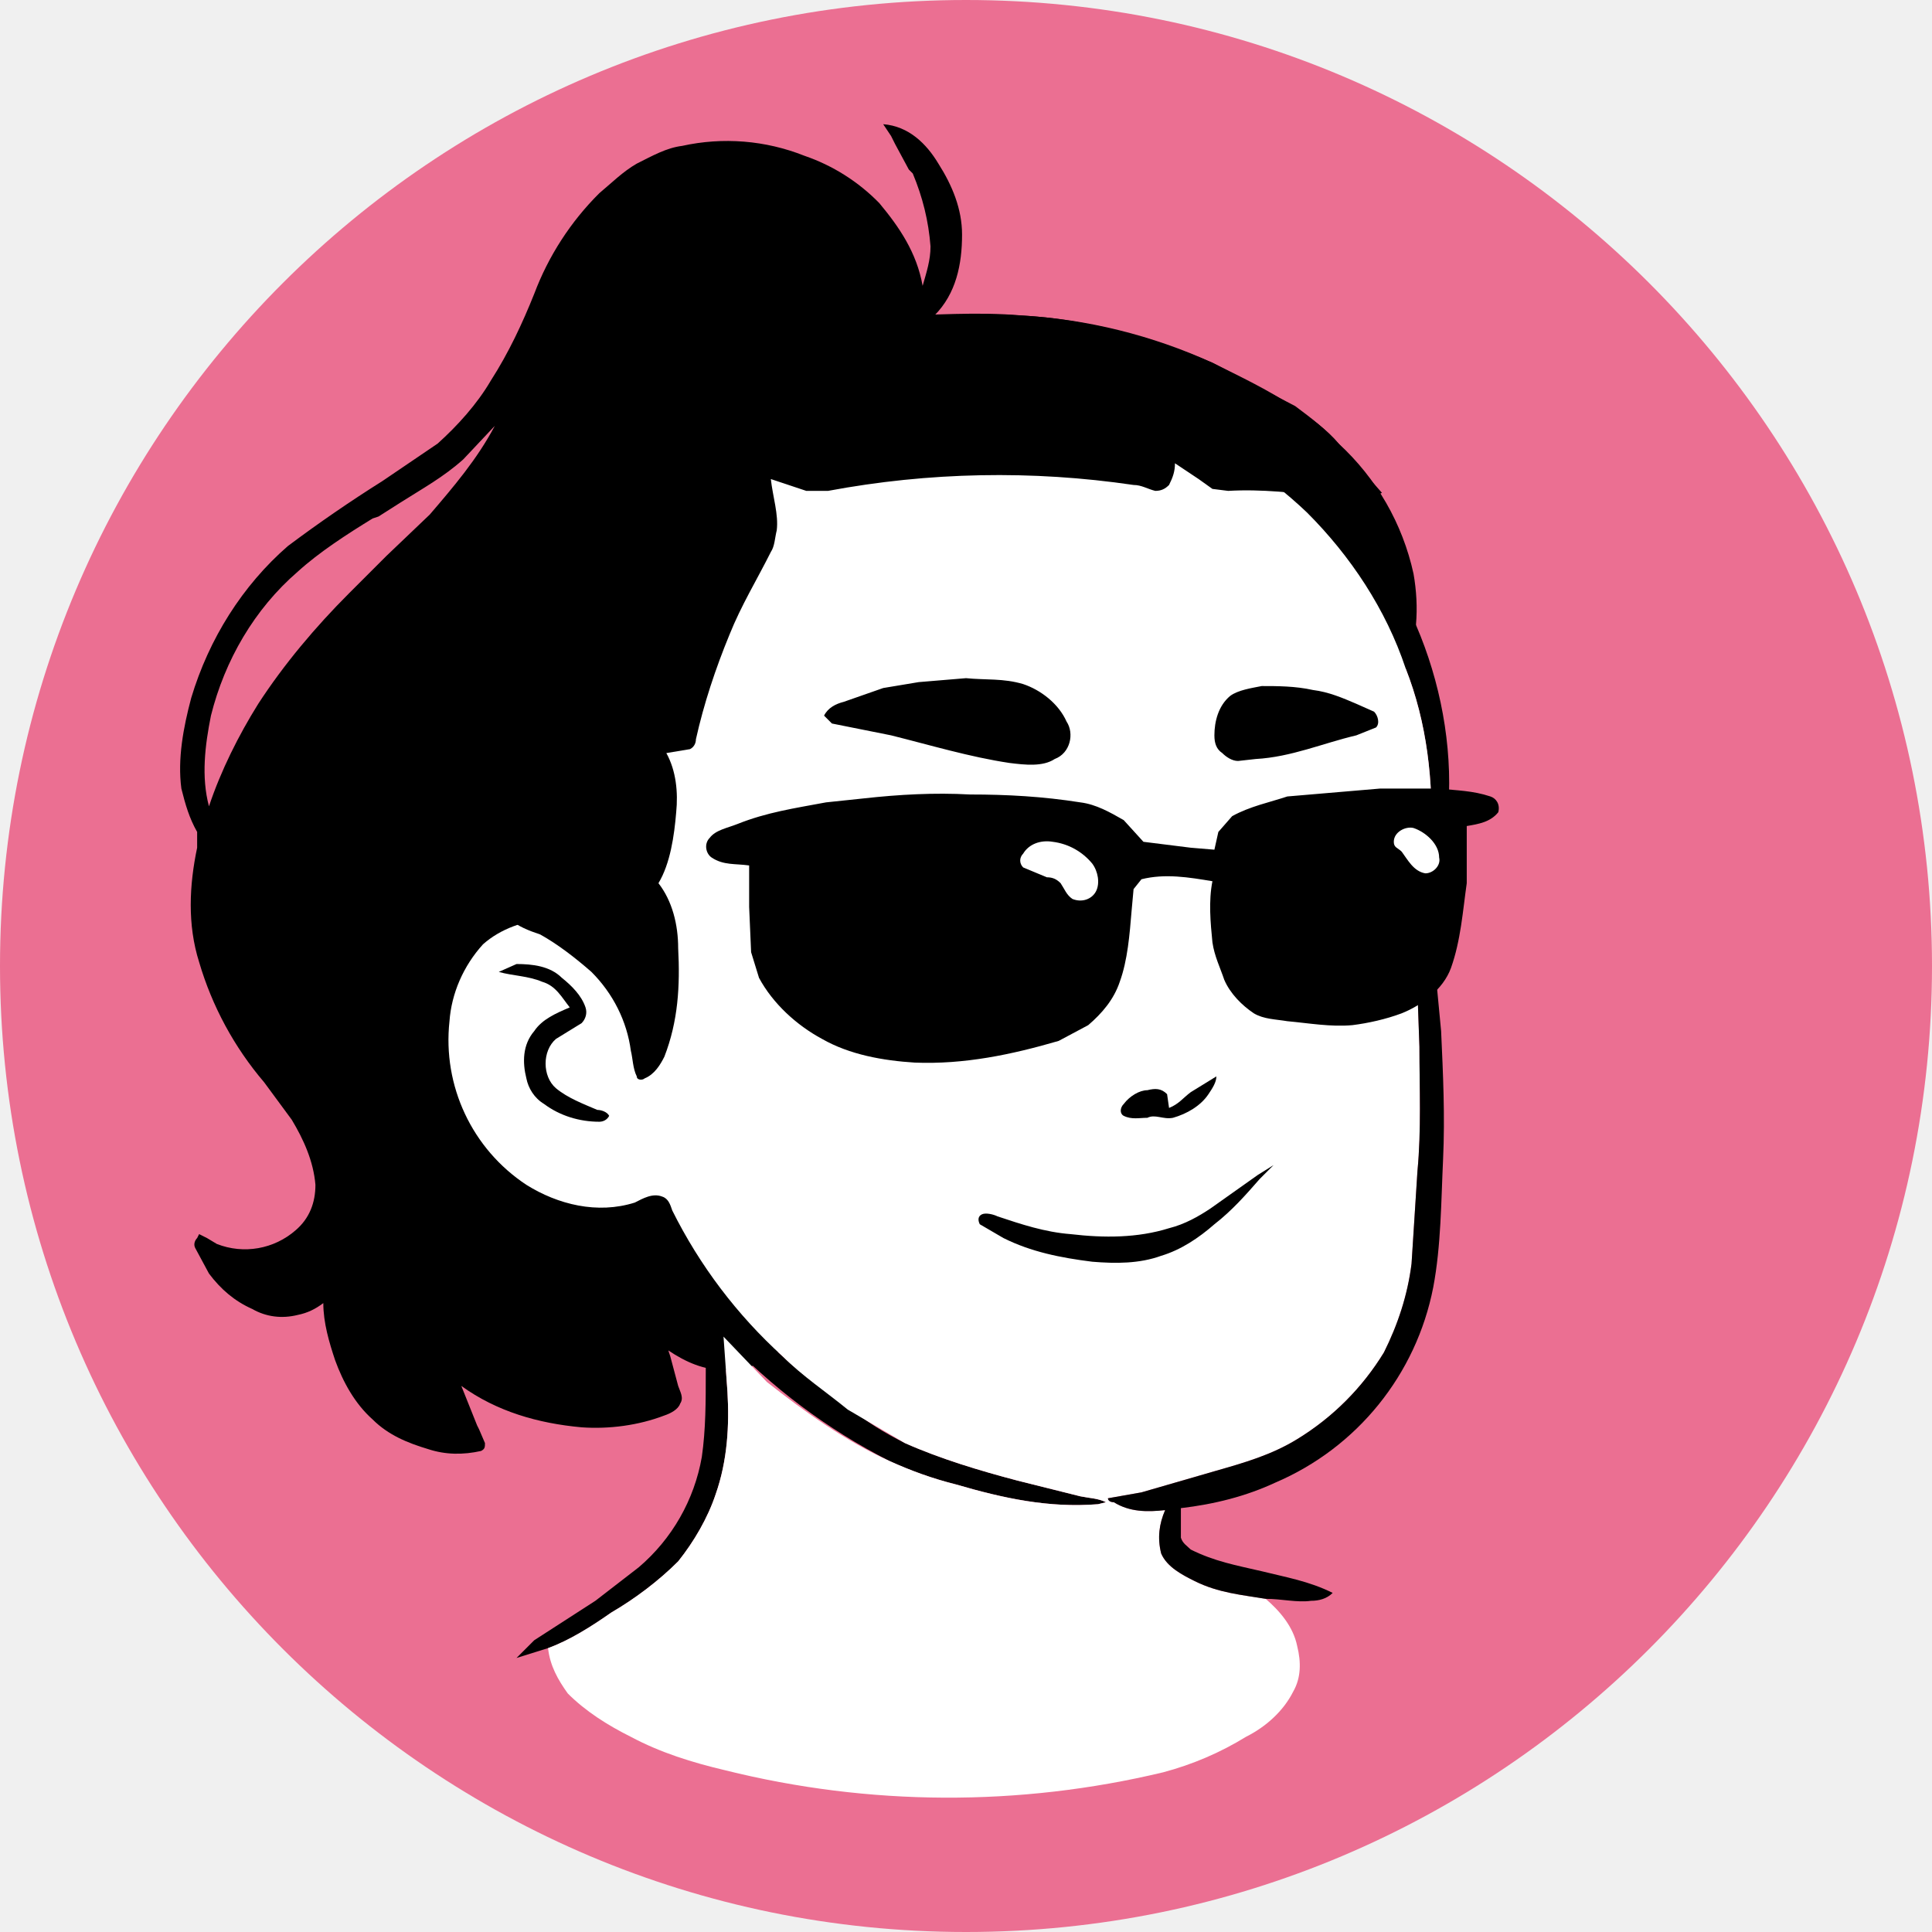
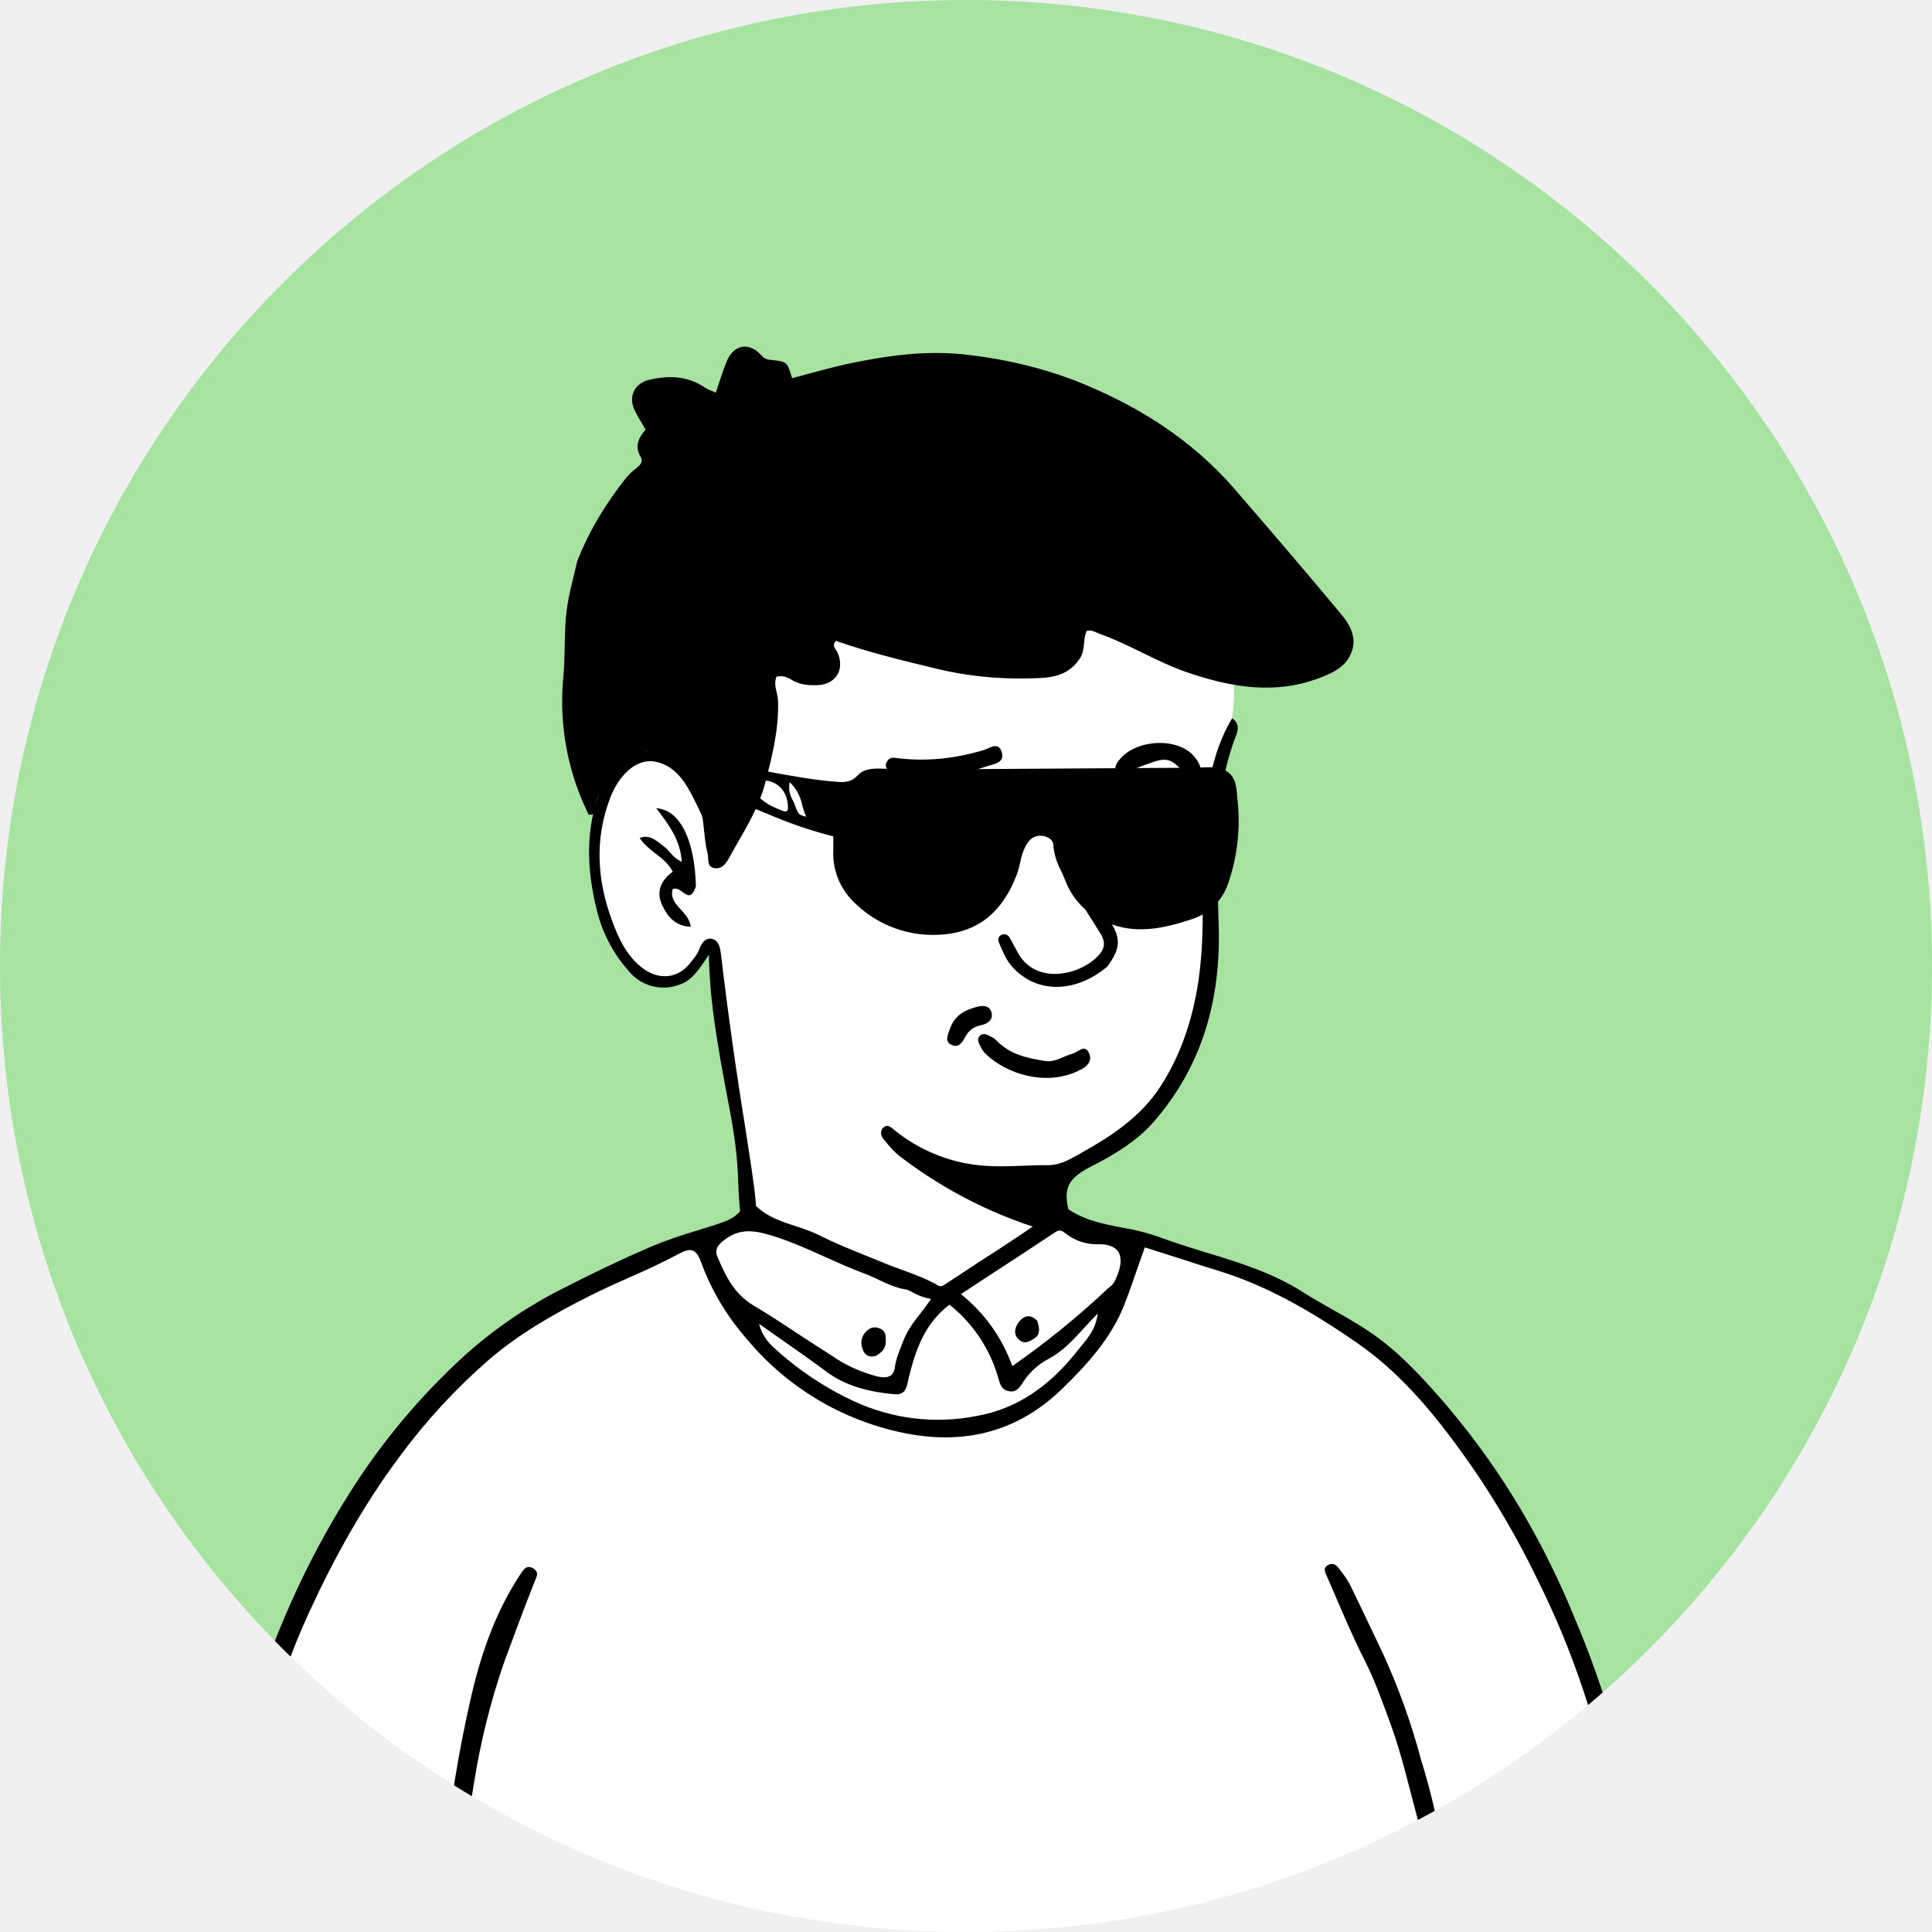
- <svg xmlns="http://www.w3.org/2000/svg" viewBox="0 0 980 980" fill="none" shape-rendering="auto" width="128" height="128">
+ <svg xmlns="http://www.w3.org/2000/svg" viewBox="0 0 1744 1744" fill="none" shape-rendering="auto" width="128" height="128">
  <mask id="viewboxMask">
-     <rect width="980" height="980" rx="490" ry="490" x="0" y="0" fill="#fff" />
+     <rect width="1744" height="1744" rx="872" ry="872" x="0" y="0" fill="#fff" />
  </mask>
  <g mask="url(#viewboxMask)">
-     <rect fill="#eb6f92" width="980" height="980" x="0" y="0" />
-     <g transform="translate(10 -60)">
-       <path fill-rule="evenodd" clip-rule="evenodd" d="M466 143c-6-10-15-19-28-20l4 6 2 4 7 13 2 2c5 12 8 24 9 37 0 7-2 13-4 20-3-17-12-30-22-42a97 97 0 0 0-38-24 106 106 0 0 0-62-5c-8 1-15 5-23 9-7 4-13 10-19 15a143 143 0 0 0-33 51c-6 15-13 30-22 44-7 12-17 23-27 32l-28 19a715 715 0 0 0-48 33c-23 20-40 47-49 77-4 15-7 31-5 46 2 8 4 15 8 22v8c-4 19-5 39 1 58a166 166 0 0 0 33 61l14 19c6 10 11 21 12 33 0 9-3 17-10 23a39 39 0 0 1-40 7l-5-3-4-2-1 2c-1 1-2 3-1 5l7 13c6 8 13 14 22 18 7 4 15 5 23 3 5-1 9-3 13-6 0 10 3 20 6 29 4 11 10 22 19 30 8 8 18 12 28 15 9 3 18 3 27 1 2-1 2-2 2-4l-3-7-1-2-8-20c18 13 39 19 61 21 14 1 29-1 42-6 3-1 7-3 8-6 2-3 0-6-1-9l-4-15-1-3c9 6 18 10 29 10 12 0 25-5 32-15l3-1a541 541 0 0 0-31-129 322 322 0 0 0-25-52l-2-6c0-15-2-32-11-44 7-11 8-25 9-37 0-10 0-20-5-29l4-1 8-1c2-1 3-4 4-6a350 350 0 0 1 30-80l7-14c2-3 2-6 3-10v-4l-2-14-1-9 20 6h10a532 532 0 0 1 153-4l7 2 5 2c2 0 5-1 6-3 3-3 4-7 5-11l3 2 9 7 7 4a62 62 0 0 0 14 1l16 16 1 1a403 403 0 0 1 54 79c4 3 9 1 11-3 7-16 8-34 5-51a126 126 0 0 0-38-66c-6-7-14-13-22-19l-42-22c-21-9-43-16-65-20-25-5-50-5-76-4 11-11 14-26 14-41 0-13-5-25-12-36ZM208 321c12-14 24-28 33-45l-16 17c-10 9-21 15-32 22l-11 7-3 1c-13 8-27 17-38 27-22 19-37 45-44 73-3 15-5 31-1 46 6-18 15-36 25-52 13-20 29-39 46-56l19-19 22-21Z" fill="#000000" />
-       <path d="M528 244c41 6 80 22 113 47 28 21 50 49 65 81 13 28 20 60 19 91-1 15-3 30-8 44h-2l1-21c1-30-2-59-13-87-10-30-28-57-50-79-42-40-98-62-156-63a243 243 0 0 0-196 94 207 207 0 0 0-40 139l2 25c8 0 19 0 25 7l-3 3-17 1c-12 1-24 5-33 13a64 64 0 0 0-17 39c-5 32 12 65 39 83 16 10 36 15 55 9 4-2 9-5 14-3 3 1 4 4 5 7a251 251 0 0 0 90 100c8 7 18 13 28 18 18 8 38 14 57 19l32 8c5 1 9 1 13 3l-4 1c-25 2-48-3-72-10-12-3-23-7-34-12a306 306 0 0 1-84-63l2 28c1 17 0 35-6 52-4 12-11 24-19 34-10 10-22 19-34 26-10 7-21 14-32 18l-16 5 9-9 31-20 22-17a95 95 0 0 0 32-56c2-14 2-28 2-43v-27c-10-14-22-29-27-46-17 8-38 7-55-1-17-7-32-19-43-33-12-17-19-36-21-56s2-40 15-56c9-10 22-18 35-21-4-14-6-29-6-44a234 234 0 0 1 83-173 249 249 0 0 1 199-55Z" fill="#000" />
-       <path d="M653 320c22 22 40 49 50 79 11 28 14 57 13 87l-1 21-5 15-2 13 2 56c0 21 1 42-1 63l-3 47c-2 16-7 31-14 45-11 18-26 33-44 44-13 8-27 12-41 16l-38 11-17 3c0 1 1 2 3 2 8 5 17 5 26 4-3 7-4 14-2 22 3 7 11 11 17 14 12 6 24 7 36 9 7 6 14 14 16 24 2 8 2 16-2 23-5 10-14 18-24 23-13 8-27 14-42 18a468 468 0 0 1-222-1c-17-4-33-9-48-17-12-6-23-13-32-22-5-7-9-14-10-23 11-4 22-11 32-18 12-7 24-16 34-26 8-10 15-22 19-34 6-17 7-35 6-52l-2-28 22 23c19 15 40 30 62 40 11 5 22 9 34 12 24 7 47 12 72 10l4-1c-4-2-8-2-13-3l-32-8c-19-5-39-11-57-19l-29-17c-11-9-23-17-33-27a251 251 0 0 1-56-74c-1-3-2-6-5-7-5-2-10 1-14 3-19 6-39 1-55-9a88 88 0 0 1-39-83c1-14 7-28 17-39 9-8 21-12 33-13l17-1 3-3c-6-7-17-7-25-7l-2-25a207 207 0 0 1 40-139 243 243 0 0 1 196-94c58 1 114 23 156 63Z" fill="#ffffff" />
-       <path d="M710 522c3 0 3 4 4 6 3 11 4 23 5 34l2 21c1 22 2 43 1 65-1 21-1 44-5 65a136 136 0 0 1-80 99c-15 7-31 11-48 13v15c1 3 3 4 5 6 12 6 23 8 36 11 12 3 24 5 36 11-3 3-7 4-11 4-7 1-15-1-23-1-12-2-24-3-36-9-6-3-14-7-17-14-2-8-1-15 2-22-9 1-18 1-26-4-2 0-3-1-3-2l17-3 38-11c14-4 28-8 41-16 18-11 33-26 44-44 7-14 12-29 14-45l3-47c2-21 1-42 1-63l-2-56 2-13ZM252 549c8 0 17 1 23 7 5 4 10 9 12 15 1 3 0 6-2 8l-13 8c-7 6-7 19 0 25 6 5 14 8 21 11 2 0 5 1 6 3-1 2-3 3-5 3-10 0-20-3-28-9-5-3-8-8-9-13-2-8-2-17 4-24 4-6 11-9 18-12-4-5-7-11-14-13-7-3-15-3-22-5l9-4Z" fill="#000" />
-       <path d="m693 510-2 7c-3 5-6 9-11 12s-11 4-17 5l-18 2c-5 0-8 3-10 6l-7 7c-2 1-5-1-4-3 1-8 7-14 11-20 3-3 7-7 12-7l30-5c5-1 10-4 16-4ZM388 514c12-1 21 3 32 4 15 2 30 4 45 4l24 2c8 1 17 0 24 4s12 10 16 16c1 2 2 4 0 7-1 1-3 0-4-1-4-2-7-6-11-7l-12-1-28-1-22-1c-10-1-20-1-30-5-7-2-12-6-19-9l-12-9c-2-1-3-1-3-3Z" fill="#000000" />
-       <path d="M480 404c10 1 19 0 29 3 9 3 18 10 22 19 4 6 2 16-6 19-6 4-15 3-23 2-20-3-40-9-60-14l-20-4-10-2-4-4c2-4 6-6 10-7l20-7 18-3 24-2ZM656 410c8 1 15 4 22 7l9 4c2 2 3 6 1 8l-10 4c-17 4-33 11-51 12l-9 1c-3 0-6-2-8-4-3-2-4-5-4-9 0-7 2-15 8-20 4-3 11-4 16-5 8 0 17 0 26 2Z" fill="#000000" />
-       <path d="M607 606c0 3-2 6-4 9-4 6-11 10-18 12-5 1-9-2-13 0-4 0-8 1-12-1-2-1-2-4 0-6 3-4 8-7 12-7 4-1 7-1 10 2l1 7c5-2 7-5 11-8l13-8Z" fill="#000000" />
-       <path d="m636 651-7 7c-7 8-14 16-23 23-8 7-17 13-27 16-11 4-23 4-35 3-16-2-31-5-45-12l-12-7c-1-2-1-4 1-5s6 0 8 1c12 4 24 8 37 9 17 2 34 2 50-3 8-2 15-6 21-10l24-17 8-5Z" fill="#000000" />
-       <path d="M690 460h30c9 1 17 1 26 4 3 1 5 4 4 8-4 5-10 6-16 7v29c-2 14-3 29-8 43-4 11-15 19-25 23-8 3-17 5-25 6-11 1-22-1-33-2-6-1-12-1-17-4-6-4-12-10-15-17-2-6-5-12-6-19-1-10-2-21 0-31-12-2-24-4-36-1l-4 5-1 11c-1 12-2 25-6 36-3 9-9 16-16 22l-15 8c-24 7-48 12-73 11-16-1-33-4-47-12-13-7-25-18-32-31l-4-13-1-23v-21c-7-1-13 0-19-4-3-2-4-7-1-10 3-4 9-5 14-7 15-6 29-8 45-11l19-2c18-2 36-3 54-2 19 0 37 1 56 4 8 1 15 5 22 9l10 11 24 3 12 1 2-9 7-8c9-5 19-7 28-10l47-4Z" fill="#000000" />
-       <path d="M707 480c6 2 13 8 13 15 1 4-3 8-7 8-6-1-9-7-12-11-2-2-4-2-4-5 0-5 6-8 10-7ZM524 487c8 1 15 5 20 11 3 4 4 10 2 14s-7 6-12 4c-3-2-4-5-6-8-2-2-4-3-7-3l-12-5c-2-2-2-5 0-7 3-5 9-7 15-6Z" fill="#fff" />
-       <path d="M508 220a271 271 0 0 1 97 24c14 7 29 14 42 23 8 5 16 11 22 18l22 25c-9 4-18 3-27 2-17-2-34-4-51-3l-8-1-7-5-12-8c0 4-1 7-3 11-2 2-4 3-7 3-4-1-7-3-11-3a470 470 0 0 0-155 3h-11l-18-6c1 9 4 18 3 26-1 4-1 8-3 11-7 14-15 27-21 42-7 17-13 35-17 53 0 2-1 4-3 5l-12 2c5 9 6 20 5 30-1 12-3 26-9 36 7 9 10 21 10 33 1 19 0 37-7 55-2 4-5 9-10 11-1 1-4 1-4-1-2-4-2-9-3-13-2-15-9-29-20-40-8-7-17-14-26-19-6-2-11-4-16-8l-6-8c-12-32-16-67-12-101a285 285 0 0 1 37-113c10-16 22-30 35-43 10-9 20-17 31-23l14-5 32-11 19-2h43c23 0 44-2 67 0Z" fill="#000000" />
+     <rect fill="#a6e3a1" width="1744" height="1744" x="0" y="0" />
+     <g transform="translate(531 487)">
+       <path d="M554 727.7c-99.2 297-363.8 388.6-503.7 19.8-19.3-50.7 31-69.5 66.2-91.9 24.1-15.3 36.8-28.5 35.3-42.2-7-64.4-36.9-243.8-36.9-243.8l-3-5.8s.7-1.6-2.2 1.2c-3 3-9.9 34.2-37 34.2-24.5 0-49.2-10.9-61-86.3C7.2 285.6 9.6 214 40 201c12.5-5.3 24-7.2 35.2-.8 11.3 6.4-13-22 112-126C268.4 6.4 396.7-3.5 448.5 8 500.3 19.5 552 44.8 574.9 98.5c27.8 65-25.9 114.3-14 262.5-2.2 53.6.8 171.2-146.6 210.6-28 7.5-19.3 48.4 22.7 58.4 67 21 117 72.3 117 97.9" fill="#fff" />
+       <path fill-rule="evenodd" clip-rule="evenodd" d="m554 266.2.1-1.4c4.1-36.4 8.2-71.7 27.1-103.4 6.5 4.4 5.7 10 3.7 15.2-19.9 51.2-18 104.4-16.2 157.6l.4 14c2.1 66.4-14.5 126.8-58.7 177.5-15.4 17.6-35.8 29.8-56.5 40.3-21.4 11-25.9 20.1-19.2 43.6l.8 2.6c1.4 3.9 2.8 7.9-1 11.8-4.5 4.6-9.5 3.3-14.8 1.8l-.6-.1a406.4 406.4 0 0 1-137-68.3c-6-4.4-10.8-10.3-15.5-16.1l-.3-.4c-2.5-3-3-7.8.5-10.4 3.3-2.5 5.8-.5 8.7 1.8l1 .9a145.5 145.5 0 0 0 76.3 31.7c13.4 1.4 26.6.9 40 .4 7.4-.3 14.8-.6 22.3-.5 10.2 0 18.7-4.7 26.7-9.2l2.8-1.6c27.8-15.5 54.3-32.8 72.2-60.7 16.1-25 25.9-52.2 31.6-80.9 7.2-36.1 6.6-72.7 6-109.8-.3-12-.5-24.2-.5-36.4ZM50.6 190.8c21.9-1.7 34 11.2 44.3 26.3a140.4 140.4 0 0 1 22.4 61.5c.5 3.7 1 7.6-1.2 11.3-4.5.6-4.9-3-5-5.6-.5-20.7-9.7-38.7-18.9-56.1-6.6-12.5-16.2-24.6-31.4-27.6-17.2-3.5-33 12-40.8 32.2-14.5 37.6-12 74.6 1.4 111 5.8 15.9 13.1 32.1 27.8 43.2 14.8 11.3 32.7 9.3 43.6-5.7l2-2.5c2-2.6 4-5.1 5-8 2.1-5.8 5.4-11.2 11.3-10.4 6.8 1 8 8.3 8.7 14a3661 3661 0 0 0 22 156.7l5.9 38.8c2.6 17.1 5.6 41.7 3.6 52.1a28 28 0 0 0-.3 2.2c-.4 2.8-.6 5-4.2 5.5-4.9.8-7-2-7.7-6.4-2.3-17-3-23.6-4-49.6-.9-25.2-5.6-50-10.4-74.9l-5-27c-5.2-30.8-10.3-62-10.8-97l-2 3c-7.6 11.3-13.7 20.5-24.5 24a40.5 40.5 0 0 1-46.1-12.5 127.8 127.8 0 0 1-28.8-55.8c-8.4-34-9.9-67.1.9-100.6 5.2-16.1 23.7-44.7 42.2-42Zm34.6 127.5c4.4 3.2 8.4 6 12-5.4-1.1-42.2-14.7-69.2-35.8-70.3 11.2 14.6 22 28.8 23 48.5a32.3 32.3 0 0 1-10.7-8.8c-2-2.2-4-4.4-6.5-6l-3-2.4c-4.8-3.6-9.7-7.4-17.8-4.5 3.8 5.8 9 10 14.3 14 6 4.7 12 9.3 15.6 16.5-10.6 7.7-15.2 17.7-9.7 29.9 4.8 10.5 11.9 19.2 25.9 19.8-.6-6.3-4.7-10.9-8.8-15.4-5-5.4-9.7-10.6-7.5-18.6 3.2-1.5 6.2.7 9 2.7Z" fill="#000" />
    </g>
-     <g transform="translate(10 -60)" />
+     <g transform="translate(178 1057)">
+       <path d="M1314.4 694.4 10.7 691.1S44 481.4 106.9 362.2c73-138.7 176.8-250.5 390.4-316.9C516 39.5 669.8 114 669.8 114l108.7-70s175 48.2 241.2 85.5c84.2 47.3 179.3 187 223.1 296 46.6 115.8 71.6 269 71.6 269Z" fill="#fff" />
+       <path fill-rule="evenodd" clip-rule="evenodd" d="M1290.7 617.2a2582 2582 0 0 0 17.3 77.2c4.7 0 8.2 0 11.4-.9a482.5 482.5 0 0 1-11.7-60.7c-2-13-4-26.1-6.6-39-6.2-30.4-13.2-60.5-22-90-10-33.6-21.5-66.9-35.3-99.3a743.8 743.8 0 0 0-48.2-97.7 685.2 685.2 0 0 0-64.4-91.1v-.2c-20.5-23.6-40.8-47-66.5-65.8-12.5-9.1-25.9-16.7-39.2-24.2-9-5.1-18.1-10.2-26.9-15.8-27.4-17.6-57.8-27-88.2-36.2-14.4-4.4-28.8-8.9-43-14.2a192.7 192.7 0 0 0-31.6-8c-18.4-3.5-37-7-53.2-19.4-2 8.4-7.7 9.7-13.5 11-3.1.7-6.2 1.4-8.8 3.2a1810.6 1810.6 0 0 1-54.4 36 3387.4 3387.4 0 0 0-30.4 20c-2.2 1.4-4.1 2.8-6.7 1.3-10.3-6-21.5-10.1-32.7-14.2-5.9-2.1-11.7-4.2-17.5-6.7l-17-6.9c-13.5-5.4-27.1-11-40-17.5-7-3.5-14.2-6-21.5-8.3-12.4-4-24.8-8.1-34.9-17.5-3.5-3.4-9.7-3.3-13.5 2-5.7 8.3-14.6 11.2-23.6 14.2l-15.8 5A426.6 426.6 0 0 0 410.4 68a1350.1 1350.1 0 0 0-82.1 39 403.3 403.3 0 0 0-88.4 61 601.8 601.8 0 0 0-102.2 122.5A768.3 768.3 0 0 0 84.5 390a897.7 897.7 0 0 0-32 82.8 714 714 0 0 0-20 65.8C30.7 545.8 29 553 27 560c-3 11.9-6 23.7-8.4 35.6-6.3 32.9-11.6 66-16.2 99 6.3 0 11.6 0 17.1-1.1 1-18.1 4.4-35.3 7.7-52.2l2.5-13a785.6 785.6 0 0 1 25.4-106.1l4-12C71.9 472 84.5 434 101.5 397.4c22.8-49.3 49-96.5 81.7-140.2a540.3 540.3 0 0 1 79.7-86.4c27.7-23.9 59-41.7 91.8-58.2 11.5-5.8 23.3-11 35-16.3A604.5 604.5 0 0 0 435 74.7c9.6-5.3 15.4-5 19.7 7.3a218.6 218.6 0 0 0 40.4 68.5 249 249 0 0 0 140.7 85.6c56 12 105.3-.3 146-40.4 22.1-21.6 43.2-44.9 54.9-74.4 4.5-11.5 8.6-23.3 12.7-35.3l6-17 34 10.8c10.7 3.5 21.5 7 32.4 10.3 45.7 14 86.6 38.4 125.6 65.4 43.3 30 75.4 71.4 105.2 114.2a769.7 769.7 0 0 1 56.5 97.6 766.7 766.7 0 0 1 42.5 102.7c11.7 35.3 22.3 71 30.5 107.6l8.6 39.6ZM615 98.2c8.3 3.9 16.7 7.8 26 9l4.5 2.2a52 52 0 0 0 17 6.2c-3 4.3-6 8.3-9 12.2-6.4 8.1-12.4 16-16 25.4l-2.3 5.9c-2.2 5.5-4.4 11-5.2 17-1.1 9.1-5.9 11.4-15.2 9.6a127 127 0 0 1-42.5-19.3c-10.1-6.3-20-12.9-30-19.4-13.3-8.8-26.7-17.6-40.5-25.8-17.4-10.5-25.2-27.1-32.4-44.3-3.1-7.6 3.4-12.6 9-16.4 10-7 21.4-7.2 32.9-4.2 19.4 5 37.5 13.2 55.7 21.4 11.6 5.2 23.1 10.4 35 14.8 4.4 1.6 8.7 3.6 13 5.6Zm130.6 92.4c-3.2 5-6.6 10-13.7 8-5.9-1.4-7.3-6.5-8.7-11.5l-.7-2.4a130 130 0 0 0-43.4-64c-22.6 17.1-30.8 41.4-37 66.8 0 .7-.3 1.4-.4 2.1-1.4 6.4-2.8 12.7-12 12-22.1-2-43.4-6.8-62-20.6-13.8-10.3-27.9-20.2-42-30a4158 4158 0 0 1-18.5-13c2 8 6.4 15.1 12.5 20.7a281.2 281.2 0 0 0 73.4 49.3 180 180 0 0 0 110.5 13.2c37.7-6.6 67.1-28.5 90.5-58.3l3.8-4.7c6.6-7.9 13.5-16.2 15-29.5-4.2 4.2-8.1 8.5-12 12.7-10.2 11.2-19.6 21.5-32.3 28.2a60.7 60.7 0 0 0-22 19.5l-1 1.5Zm83.8-93.5a18 18 0 0 1-7.1 8.8c-27 25.5-56 49-86.5 70.3a145.5 145.5 0 0 0-46.4-65L711 97c21.5-14 42.7-27.8 63.7-41.8 4-2.7 6.2-1 8.8.9l1.1.8a45 45 0 0 0 27.3 9.3c20.8-1 26.7 10.8 17.4 31Z" fill="#000" />
+       <path d="M217.5 694.4c1.2-22.7 3.4-45.5 5.8-68.3 2.7-26.1 5.4-52.2 9.6-78.3 4-24.3 8.7-48.4 14.2-72.3 9-39.3 22.1-77.4 44.7-111.5 3-4.6 6-9 12-4.9 5.3 3.6 2.4 7.4.6 12.1-9.5 24-18.4 48-27.3 72.2A637.5 637.5 0 0 0 249.8 553c-5.9 33.8-8.2 68.2-12 102.3-1.3 12.3-2 24.6-3.2 38-5.5 1.1-10.7 1.1-17 1.1ZM1123.7 694.4c-9.2-36.8-12.3-74.6-22.4-111-7.7-28.1-14-56.8-24-84-7.1-19.3-14-39-23.4-57.6-12.7-25-23.3-51.2-34.6-77-1.3-2.9-3-6.3 1.2-8.9 4.5-2.6 7.5-.4 10 2.7 3.8 5 7.8 10.2 10.6 15.9 10 20.4 19.6 41 29.5 61.6a603.2 603.2 0 0 1 34.2 95.5 618.8 618.8 0 0 1 21.7 96.5c2.7 21.4 7.2 42.7 8.8 65.3-3.4 1-7 1-11.6 1ZM612.5 167c-8.2 2-11.1-2.7-12.5-8.4-1.5-6.2.8-11.7 6-15.5 3.3-2.4 7-2.4 10.9-.6 4.8 2.3 4.6 6.6 4.7 10.8.3 6.3-3.1 10.3-9 13.7ZM758.4 135.5c1.7 5.9 3 11.4-1.7 14.9-4.2 3-9.7 6.7-14.8 2-5.5-4.8-3.8-11.3-.2-16 4.2-5.4 10-8 16.7-1Z" fill="#000" />
+     </g>
+     <g transform="translate(266 207)">
+       <path d="M255 299.7c11-28 26-52.4 44-75.1a51 51 0 0 1 9-8.7c3-2.5 7.3-5.4 4.2-10.6-5.5-9.3-1.9-17.1 4.6-24.5-3.5-6-7.2-11.7-10-17.7-5.9-12.2.1-24.3 13.4-27.3 17.5-4 34.5-3.6 50 7 2.8 2 6.1 2.9 10 4.6 3.3-9.8 6-19 9.7-28 6.2-15.3 20-18 30.9-6.1 2.5 2.8 4.7 4.1 8.3 4.5 15.6 1.6 15.5 1.7 19.9 16.6 16.1-4.2 32.3-9 48.6-12.6 37-7.9 74.2-13.2 112.3-8.2a397 397 0 0 1 93.7 22.6c55.7 21.9 105.4 52.6 144.9 98.3 32.3 37.4 64.6 74.9 96.2 113 8.7 10.4 15.4 23 7.8 37.6-5 9.7-14 14.5-23.4 18.3-41.9 17.4-82.8 10.5-124.1-3.7-27-9.3-51-24.8-77.7-34.3-3.9-1.4-7.5-4-12.2-3-4 7.9-.9 16.9-6.5 25.3-12.2 18.1-30.6 17.3-47.8 17.7-27.6.6-55.2-2.4-82.1-8.9-30.5-7.4-60.9-14.7-90.1-25-4 4.5-.4 7 1 9.7 7.6 15.5-.8 29.8-17.8 30.3-8.2.2-16-.3-23.3-4.9-4-2.5-8.5-4-13.6-2.7-3 7.3 1 14.2 1.4 21.2 1 25.9-5.3 50.5-11.7 75.2-6.4 24.3-20.2 44.8-32 66.3-2.9 5.2-6.5 11.1-13.4 10.1-7.6-1-5.2-8.6-6.5-13.6-4.3-16.3-2.2-34-9.6-49.7-7.3-15.4-15.8-30.2-31.5-39-12.6-7-29.5-3.4-36.2 9.2-2.8 5.2-8.3 5.5-11.3 10.7-5.6 9.8-13.7 17.8-12.2 30.5.3 2.4-2.7 4-6.5 3.6a230 230 0 0 1-23-123c1.7-17.8 1-35.7 2.3-53.6 1.3-17.7 6.2-34.2 10.3-52Z" fill="#000" />
+     </g>
+     <g transform="translate(791 871)">
+       <path d="M182.3 95.7c-29.2 14-65.1 3-84.2-16-2.3-2.3-3.8-5.6-5.3-8.6-1-2.3-1.6-5 .7-7.1 2.2-2.1 4.7-1.8 7.1-.7 2.6 1.3 5.6 2.5 7.5 4.5 12.1 13 28 16.4 44.7 19C162 88 169 82.3 177 80.2c5.3-1.4 11-9 15-.7 3.3 6.8-1.3 12.9-9.7 16ZM66.6 57.4C71 45.2 80.3 40.6 90.8 37.9c5-1.3 10.8-1.7 13 4.3 2.4 7-3.2 10.9-8.3 12-7.3 1.4-12 4.6-15.4 11.2-2.2 4.3-5.7 9.7-11.7 7-7.2-3-3.8-9-1.8-15Z" fill="#000" />
+     </g>
+     <g transform="translate(653 805)" />
+     <g transform="translate(901 668)">
+       <path d="M98.7 204.4c-29.8 25.1-65.6 24.4-87-.9-5-6-7.7-13-10.7-20-1.2-2.7-1.5-6.1 2.2-7.7 3.2-1.3 5.8 0 7.4 3 2.3 4 4.5 8.2 6.7 12.3 17 32.6 61.6 20 75.6.5 4-5.6 3-11.2-.4-16.7-8.4-13.8-17.7-27-24.8-41.5-7.9-15.9-15.4-32.4-11.5-51.2 1-4.9 1.8-9.9 6.6-12.4 3.5 2.1 3 5 2.8 7.3-3.2 31.8 13.6 56.2 30.8 79.9 14.5 19.9 15.8 28.6 2.3 47.4Z" fill="#000" />
+     </g>
+     <g transform="translate(610 680)">
+       <path d="M419.6 111c-4.2-9.5-9.9-15.2-19.8-15.7-6-.3-7-5.1-8.9-9.8 2-1.5 3.5-3.7 5.3-3.8 21.1-1.7 42.4-1.8 63.5-.1 6 .4 9.3 8 3.2 10.4-10 4-12.5 13.2-18.5 19.8-8.2 9-15.2 9.1-24.8-.8ZM228.6 81.4c12.2.7 23.1 1 34 2 3.6.3 8 1.8 8 6.7 0 5.6-4.6 5.2-8.3 5.1-6.3 0-9.7 2.7-12.5 8.6-3.4 7.4-6.9 15.3-18 14.8-10.5-.5-15.1-7.2-18.1-15.2-2.2-5.7-5-8.4-11-8.2-3.4.1-7.1-.2-7.5-4.9-.4-5 3-6 7-7.2a67.9 67.9 0 0 1 26.4-1.7Z" fill="#000" />
+     </g>
+     <g transform="translate(610 680)">
+       <g fill="#000">
+         <path fill-rule="evenodd" clip-rule="evenodd" d="m264.3 14.3 78.4-.5 125.6-.8 6.2-.2c7.2-.4 14.6-.7 21 2.4 10.1 5 10.7 15 11.3 24.4a172.3 172.3 0 0 1-8.8 79.6 50.5 50.5 0 0 1-32 30.5c-23.5 7.8-48 13.5-72 4.8a65.7 65.7 0 0 1-42.1-39c-1.2-3.2-2.7-6.4-4.1-9.5a58.9 58.9 0 0 1-7-23.5c-.2-4.7-5.7-8.1-11.7-8.1-7 0-10.7 4.5-13.6 9.9a56.8 56.8 0 0 0-4.6 14.3c-.8 3.6-1.7 7.3-3 10.8-14.2 37-38.8 55.3-78.1 54.5a100.6 100.6 0 0 1-66.7-27.4A61.5 61.5 0 0 1 142.2 87a311.6 311.6 0 0 0 0-12 399 399 0 0 1-59.6-20.4C64.2 47 45.8 39.8 26.6 35c-3.3-.8-5.5-2-6.8-4.9-4-8.3-9.6-15.5-16.6-24.5L.3 2.1l18.9 3.3C32 7.7 43.9 9.8 55.9 11.7c9.8 1.6 19.7 3.4 29.5 5.2 20.1 3.7 40.2 7.4 60.7 8.9 6.6.4 12.5.3 18.2-5.9 6.2-6.8 16.3-6.3 25-6l2.8.2c23.7.8 47.3 1 72.2.2ZM96.1 51.7c2.8 1.5 5.2 1.1 5.2-2.4 0-18.9-14.5-29-34.1-23.5 4 14 14.6 20.5 28.9 26Zm16 3.6c-2-1.5-3-4.2-5.6-11.3-3.5-6-5-10.6-3.7-18a38.7 38.7 0 0 1 11.4 21c1 3.5 2 7 3.6 10.2-2.7-.6-4.4-1-5.7-2Z" />
+         <path d="M287 44.8c-.8-6 3-7.4 7-7.4 19 0 38 0 57.1.5 4.4 0 8.5 2 11.1 5.5-6.9 8.1-53.6 9.4-75.3 1.4Z" />
+       </g>
+     </g>
+     <g transform="translate(774 657)">
+       <path d="M104.9 38.7C82.4 47 60.2 43 38.3 43c-3 0-6.3-2.2-9.2-4-2.7-1.5-4.4-4-3-7.4 1.5-3.7 4-5 8-4.5 27.2 3.7 53.7.8 79.9-7 5-1.6 13.3-8 16.2 1.6 3 10.2-6.8 10.8-13.4 13l-12 3.9ZM260.5 33.1c-7.2 2.7-13.5 5.3-19.9 7.6-2.4.8-5.1.9-6.8-1.8-1.6-2.4-1-4.4.5-7 13.4-22 56.2-24.9 71-4.4 1.9 2.4 3.3 5 4.2 7.8 1.3 4.1 2.4 9.2-2.2 11.5-4.3 2.2-7.7-1.1-10.7-4.5-14-15.5-17-16.3-36-9.2Z" fill="#000" />
+     </g>
+     <g transform="translate(0 559)" />
  </g>
</svg>
